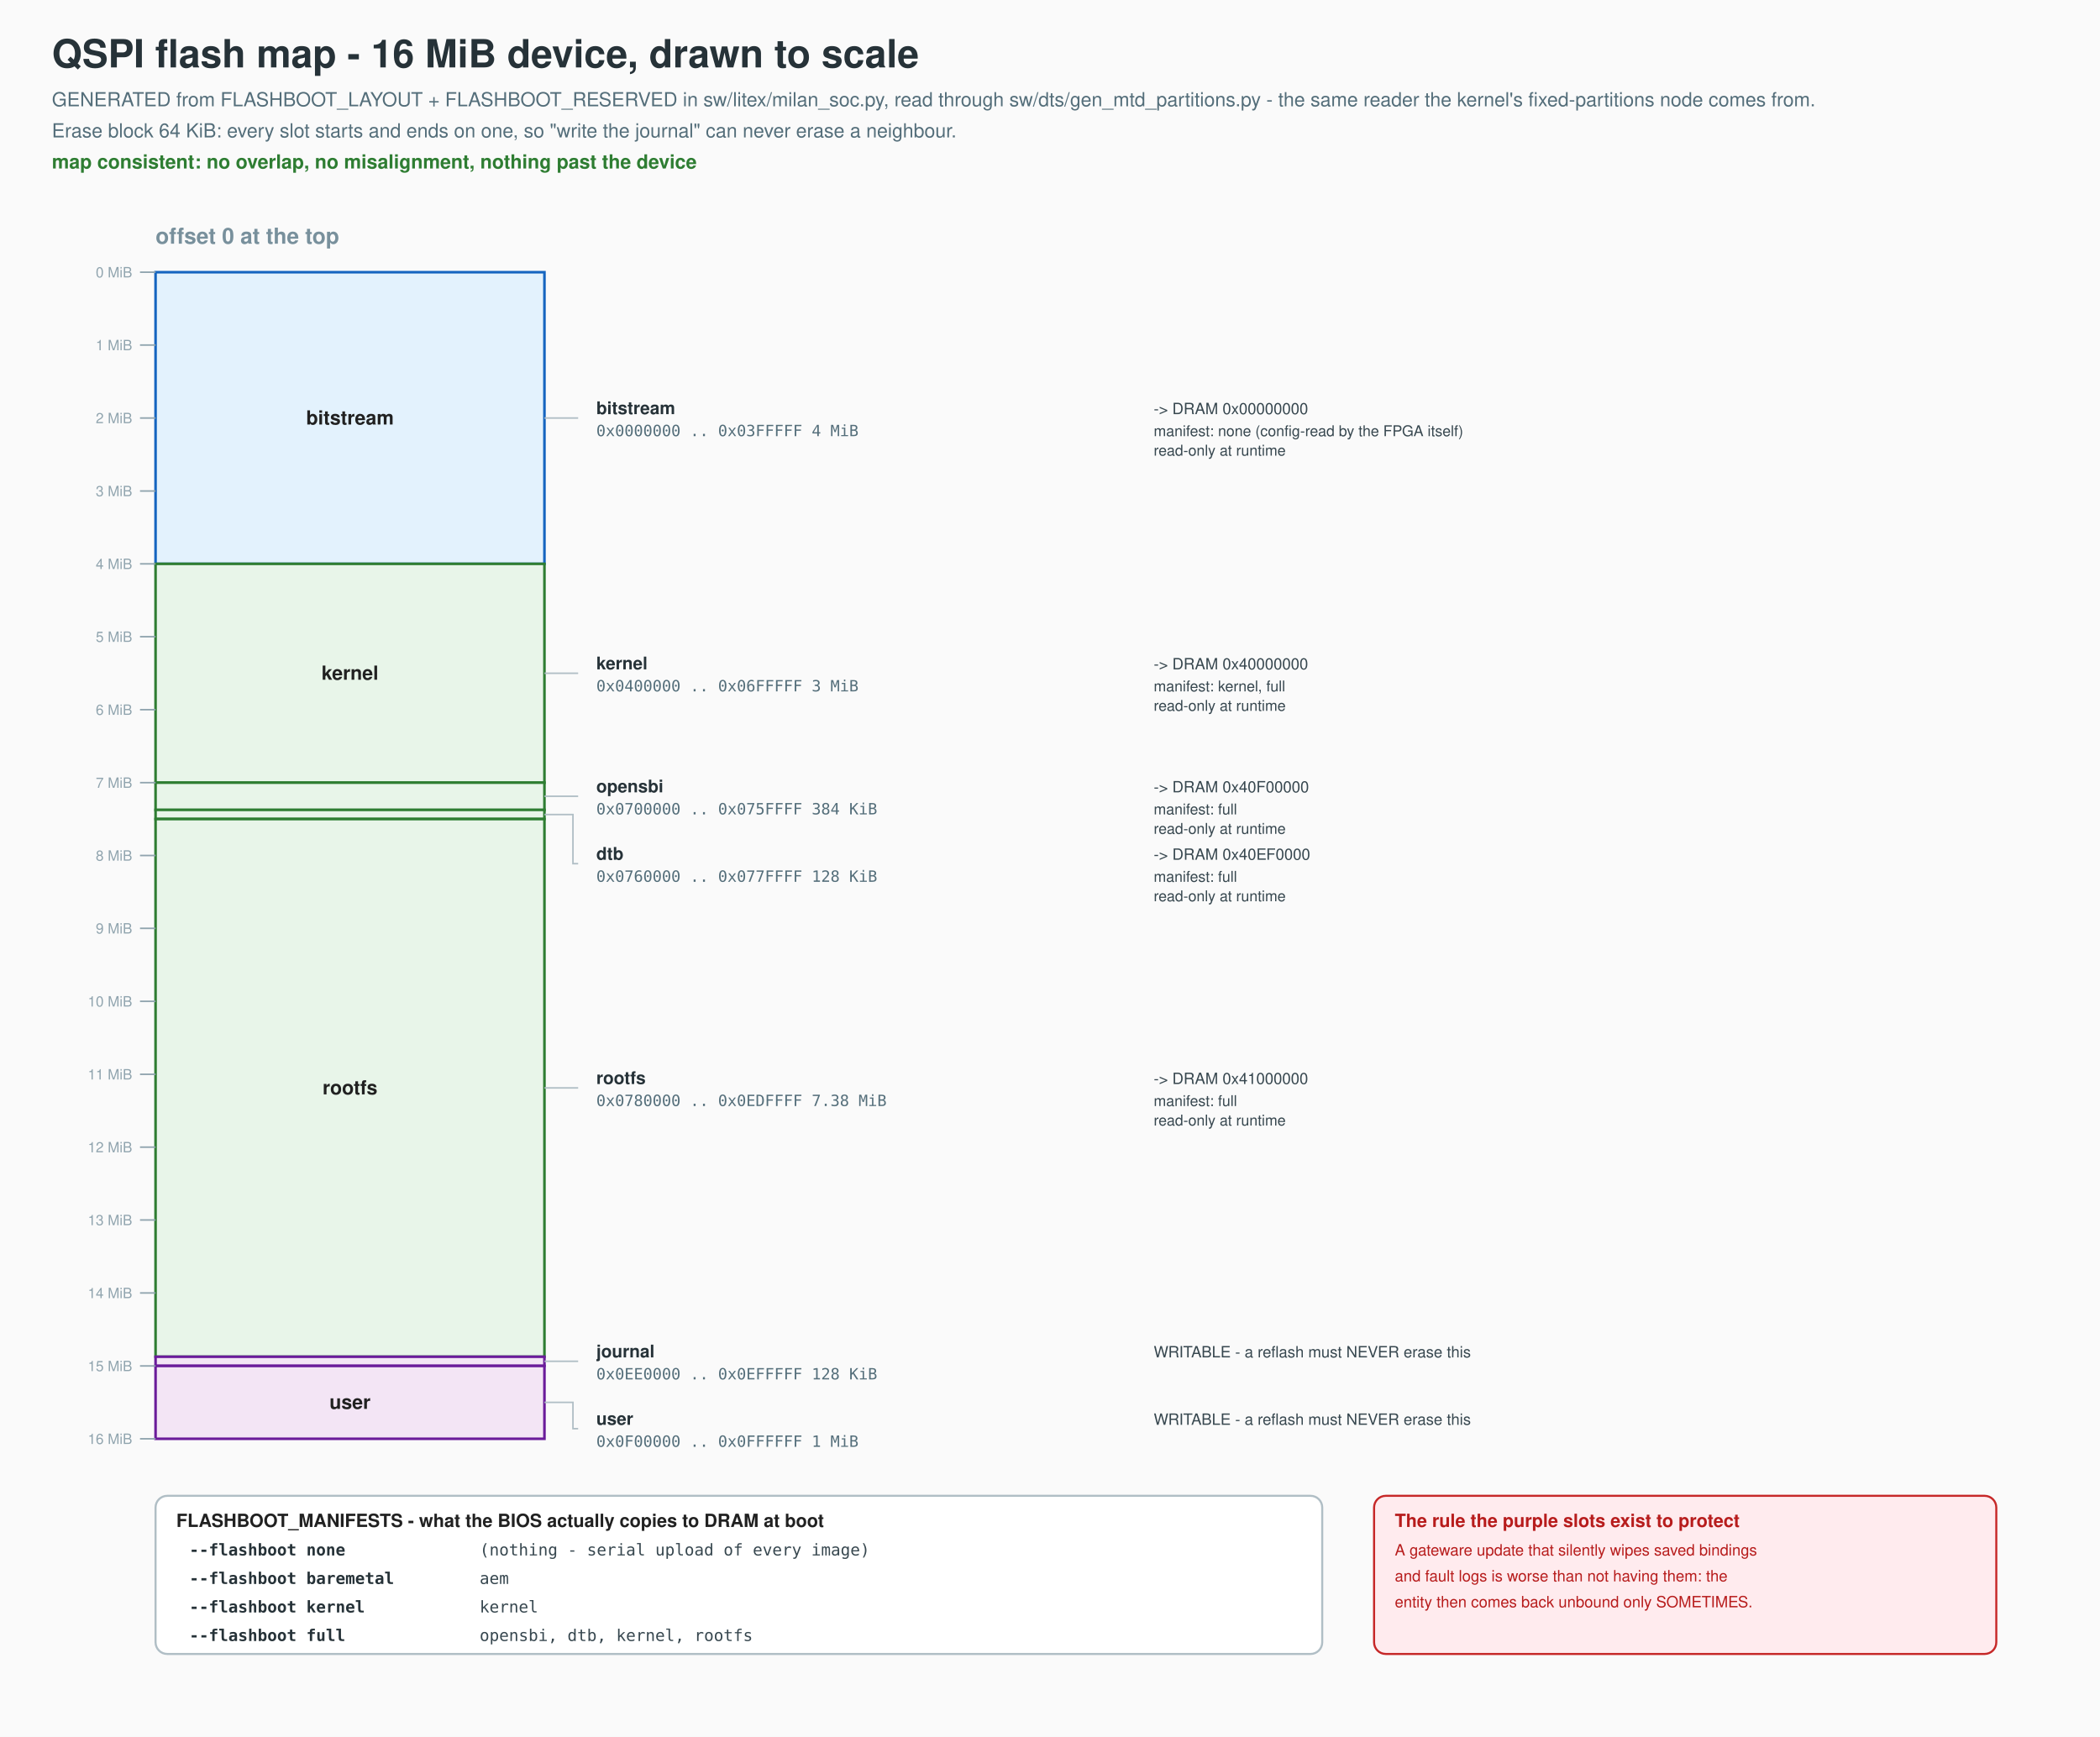
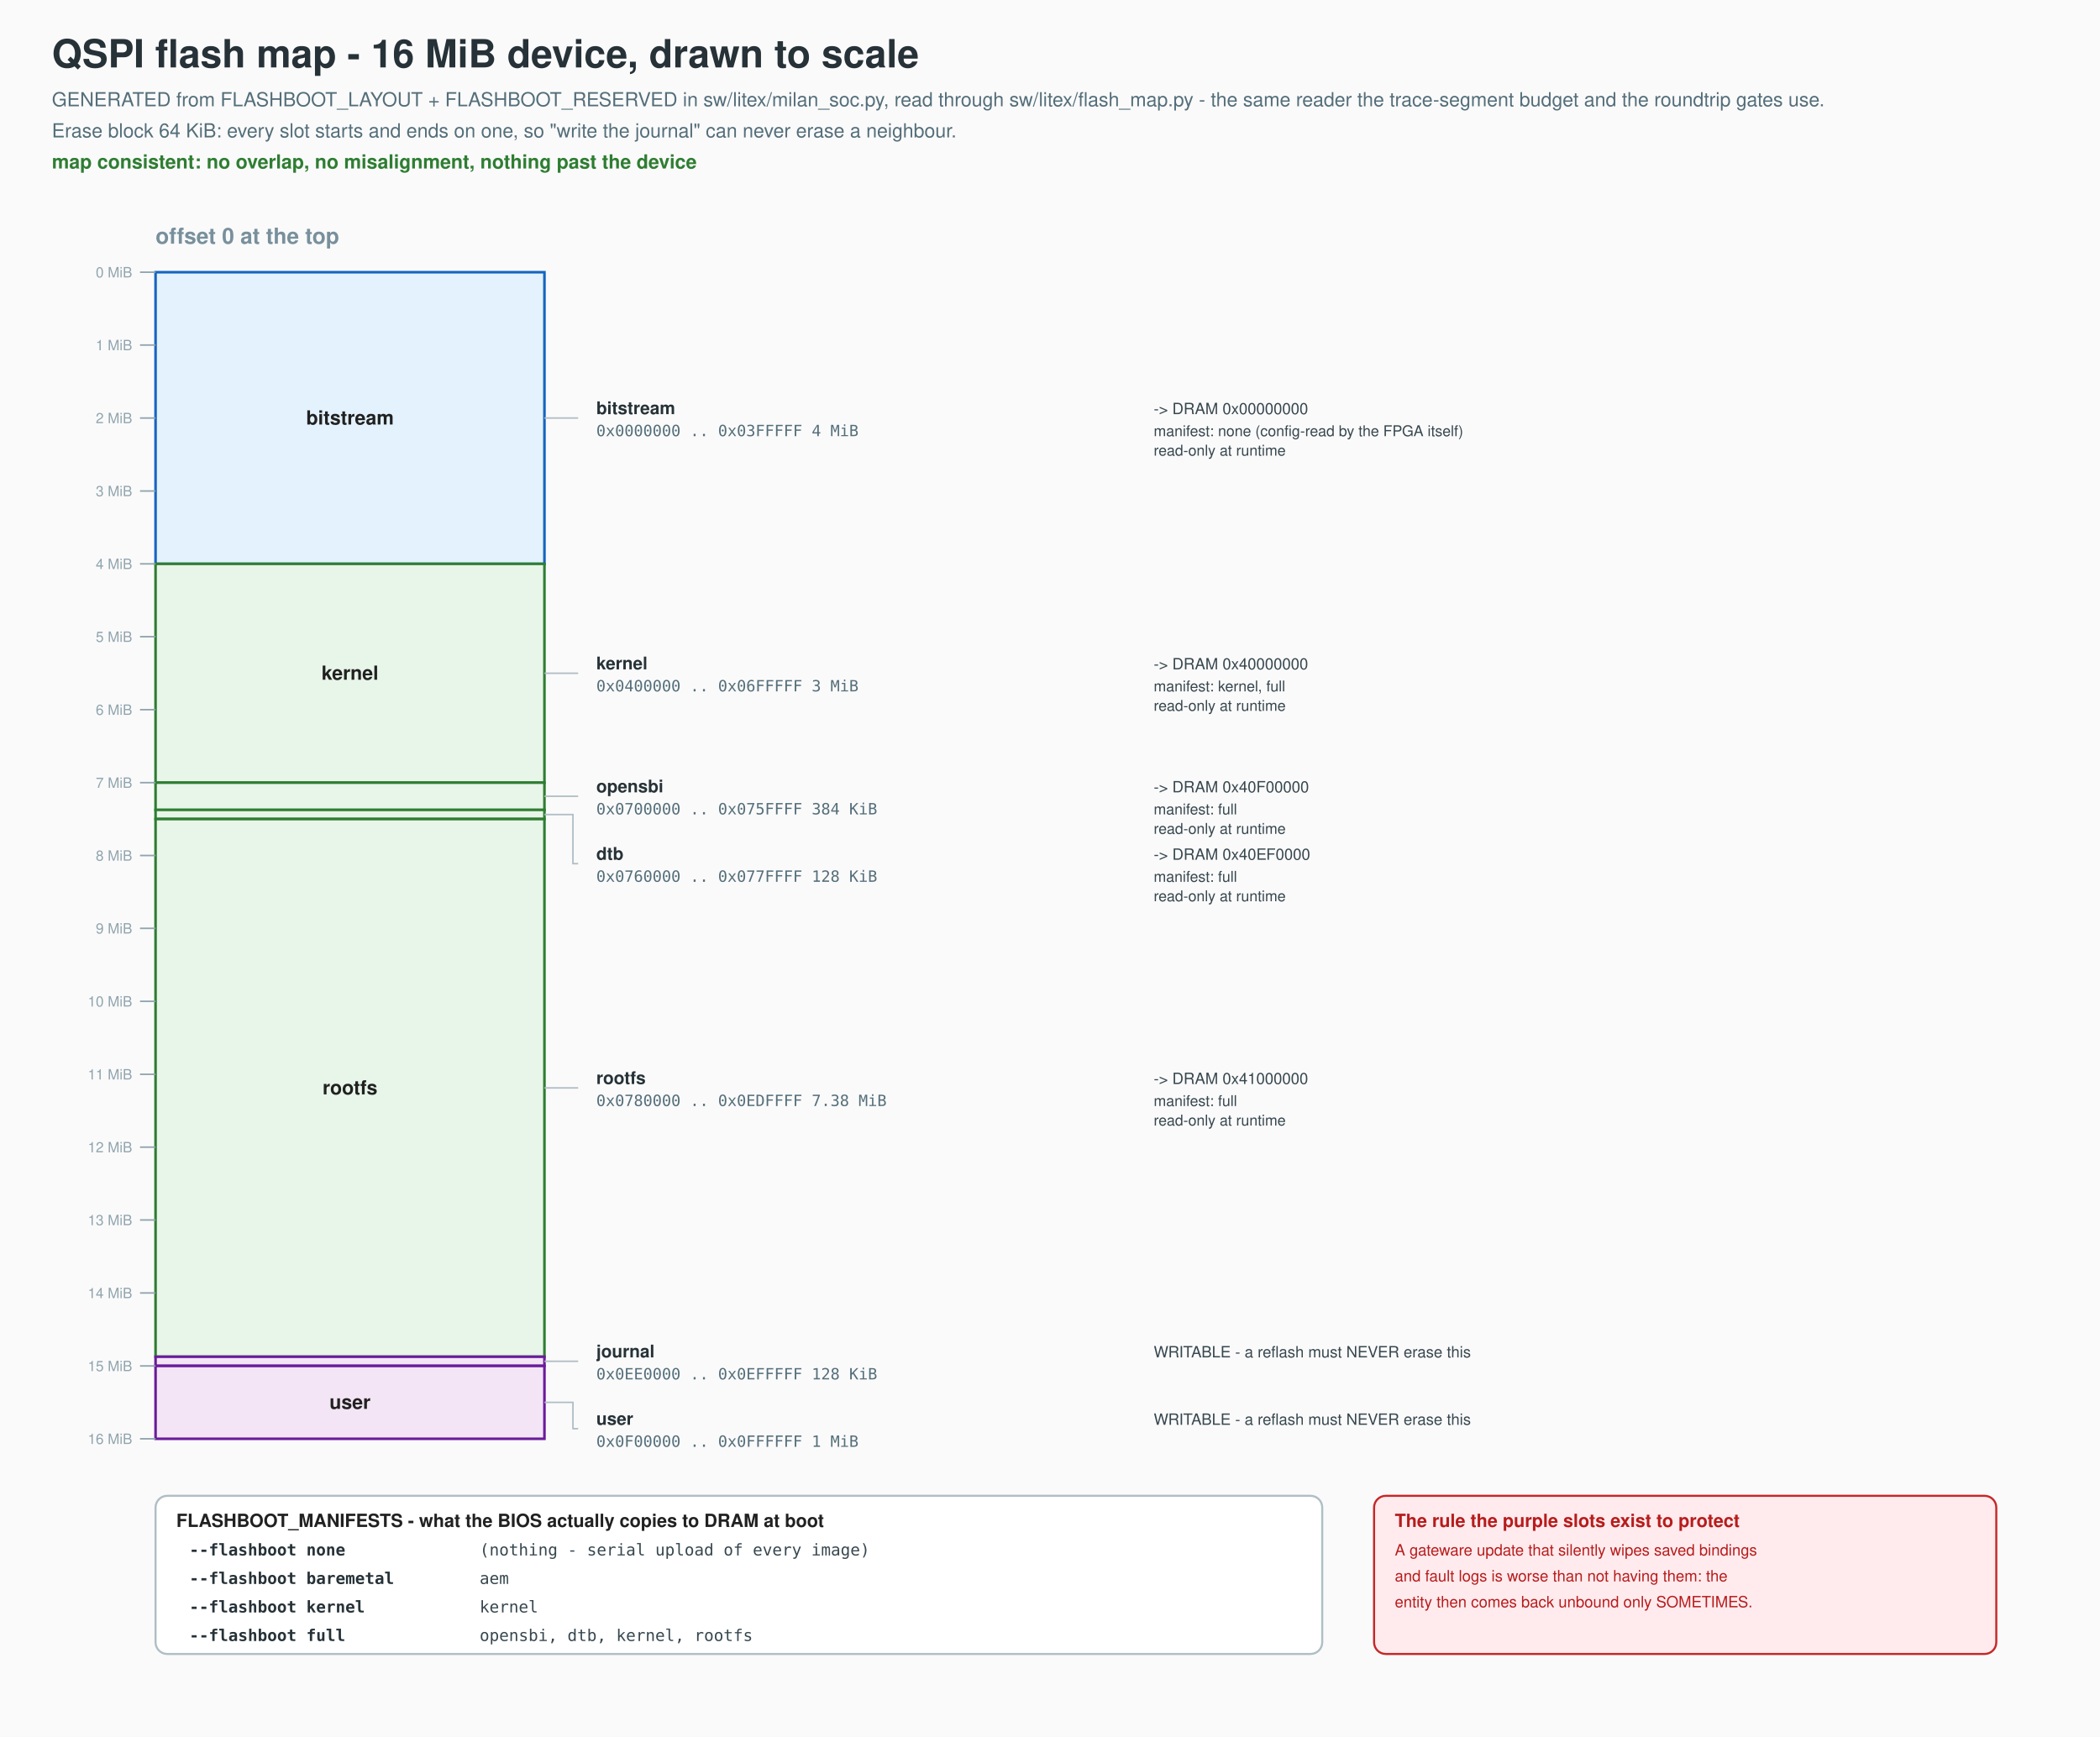
<svg xmlns="http://www.w3.org/2000/svg" width="1620" height="1340" viewBox="0 0 1620 1340" font-family="Helvetica,Arial,sans-serif">
  <rect width="1620" height="1340" fill="#FAFAFA" />
  <text x="40" y="52" font-size="30" font-weight="bold" fill="#263238">QSPI flash map - 16 MiB device, drawn to scale</text>
-   <text x="40" y="82" font-size="15" fill="#546E7A">GENERATED from FLASHBOOT_LAYOUT + FLASHBOOT_RESERVED in sw/litex/milan_soc.py, read through sw/dts/gen_mtd_partitions.py - the same reader the kernel's fixed-partitions node comes from.</text>
+   <text x="40" y="82" font-size="15" fill="#546E7A">GENERATED from FLASHBOOT_LAYOUT + FLASHBOOT_RESERVED in sw/litex/milan_soc.py, read through sw/litex/flash_map.py - the same reader the trace-segment budget and the roundtrip gates use.</text>
  <text x="40" y="106" font-size="15" fill="#546E7A">Erase block 64 KiB: every slot starts and ends on one, so "write the journal" can never erase a neighbour.</text>
  <text x="40" y="130" font-size="15" font-weight="bold" fill="#2E7D32">map consistent: no overlap, no misalignment, nothing past the device</text>
  <text x="120" y="188" font-size="17" font-weight="bold" fill="#78909C">offset 0 at the top</text>
  <rect x="120" y="210.0" width="300" height="225.0" fill="#E3F2FD" stroke="#1565C0" stroke-width="2" />
  <text x="270.0" y="327.5" font-size="15" font-weight="bold" fill="#212121" text-anchor="middle">bitstream</text>
  <path d="M420,322.5 L442,322.5 L442,322.5 L446,322.5" fill="none" stroke="#B0BEC5" stroke-width="1.2" />
  <text x="460" y="319.5" font-size="13.5" font-weight="bold" fill="#263238">bitstream</text>
  <text x="460" y="336.5" font-size="12" font-family="monospace" fill="#546E7A">0x0000000 .. 0x03FFFFF   4 MiB</text>
  <text x="890" y="319.5" font-size="12" fill="#37474F">-&gt; DRAM 0x00000000</text>
  <text x="890" y="336.5" font-size="11.5" fill="#37474F">manifest: none (config-read by the FPGA itself)</text>
  <text x="890" y="351.5" font-size="11.5" fill="#37474F">read-only at runtime</text>
  <rect x="120" y="435.0" width="300" height="168.8" fill="#E8F5E9" stroke="#2E7D32" stroke-width="2" />
  <text x="270.0" y="524.4" font-size="15" font-weight="bold" fill="#212121" text-anchor="middle">kernel</text>
  <path d="M420,519.4 L442,519.4 L442,519.4 L446,519.4" fill="none" stroke="#B0BEC5" stroke-width="1.2" />
  <text x="460" y="516.4" font-size="13.5" font-weight="bold" fill="#263238">kernel</text>
  <text x="460" y="533.4" font-size="12" font-family="monospace" fill="#546E7A">0x0400000 .. 0x06FFFFF   3 MiB</text>
  <text x="890" y="516.4" font-size="12" fill="#37474F">-&gt; DRAM 0x40000000</text>
  <text x="890" y="533.4" font-size="11.5" fill="#37474F">manifest: kernel, full</text>
  <text x="890" y="548.4" font-size="11.5" fill="#37474F">read-only at runtime</text>
  <rect x="120" y="603.8" width="300" height="21.1" fill="#E8F5E9" stroke="#2E7D32" stroke-width="2" />
  <path d="M420,614.3 L442,614.3 L442,614.3 L446,614.3" fill="none" stroke="#B0BEC5" stroke-width="1.2" />
  <text x="460" y="611.3" font-size="13.5" font-weight="bold" fill="#263238">opensbi</text>
  <text x="460" y="628.3" font-size="12" font-family="monospace" fill="#546E7A">0x0700000 .. 0x075FFFF   384 KiB</text>
  <text x="890" y="611.3" font-size="12" fill="#37474F">-&gt; DRAM 0x40F00000</text>
  <text x="890" y="628.3" font-size="11.5" fill="#37474F">manifest: full</text>
  <text x="890" y="643.3" font-size="11.5" fill="#37474F">read-only at runtime</text>
  <rect x="120" y="624.8" width="300" height="7.0" fill="#E8F5E9" stroke="#2E7D32" stroke-width="2" />
  <path d="M420,628.4 L442,628.4 L442,666.3 L446,666.3" fill="none" stroke="#B0BEC5" stroke-width="1.2" />
  <text x="460" y="663.3" font-size="13.5" font-weight="bold" fill="#263238">dtb</text>
  <text x="460" y="680.3" font-size="12" font-family="monospace" fill="#546E7A">0x0760000 .. 0x077FFFF   128 KiB</text>
  <text x="890" y="663.3" font-size="12" fill="#37474F">-&gt; DRAM 0x40EF0000</text>
  <text x="890" y="680.3" font-size="11.5" fill="#37474F">manifest: full</text>
  <text x="890" y="695.3" font-size="11.5" fill="#37474F">read-only at runtime</text>
  <rect x="120" y="631.9" width="300" height="414.8" fill="#E8F5E9" stroke="#2E7D32" stroke-width="2" />
  <text x="270.0" y="844.3" font-size="15" font-weight="bold" fill="#212121" text-anchor="middle">rootfs</text>
  <path d="M420,839.3 L442,839.3 L442,839.3 L446,839.3" fill="none" stroke="#B0BEC5" stroke-width="1.2" />
  <text x="460" y="836.3" font-size="13.5" font-weight="bold" fill="#263238">rootfs</text>
  <text x="460" y="853.3" font-size="12" font-family="monospace" fill="#546E7A">0x0780000 .. 0x0EDFFFF   7.38 MiB</text>
  <text x="890" y="836.3" font-size="12" fill="#37474F">-&gt; DRAM 0x41000000</text>
  <text x="890" y="853.3" font-size="11.5" fill="#37474F">manifest: full</text>
  <text x="890" y="868.3" font-size="11.5" fill="#37474F">read-only at runtime</text>
  <rect x="120" y="1046.7" width="300" height="7.0" fill="#F3E5F5" stroke="#6A1B9A" stroke-width="2" />
  <path d="M420,1050.2 L442,1050.2 L442,1050.2 L446,1050.2" fill="none" stroke="#B0BEC5" stroke-width="1.2" />
  <text x="460" y="1047.2" font-size="13.5" font-weight="bold" fill="#263238">journal</text>
  <text x="460" y="1064.2" font-size="12" font-family="monospace" fill="#546E7A">0x0EE0000 .. 0x0EFFFFF   128 KiB</text>
  <text x="890" y="1047.2" font-size="12" fill="#37474F">WRITABLE - a reflash must NEVER erase this</text>
  <rect x="120" y="1053.8" width="300" height="56.2" fill="#F3E5F5" stroke="#6A1B9A" stroke-width="2" />
  <text x="270.0" y="1086.9" font-size="15" font-weight="bold" fill="#212121" text-anchor="middle">user</text>
  <path d="M420,1081.9 L442,1081.9 L442,1102.2 L446,1102.2" fill="none" stroke="#B0BEC5" stroke-width="1.2" />
  <text x="460" y="1099.2" font-size="13.5" font-weight="bold" fill="#263238">user</text>
  <text x="460" y="1116.2" font-size="12" font-family="monospace" fill="#546E7A">0x0F00000 .. 0x0FFFFFF   1 MiB</text>
  <text x="890" y="1099.2" font-size="12" fill="#37474F">WRITABLE - a reflash must NEVER erase this</text>
  <path d="M108,210.0 L120,210.0" stroke="#90A4AE" stroke-width="1.2" />
  <text x="102" y="214.0" font-size="11" fill="#90A4AE" text-anchor="end">0 MiB</text>
  <path d="M108,266.2 L120,266.2" stroke="#90A4AE" stroke-width="1.2" />
  <text x="102" y="270.2" font-size="11" fill="#90A4AE" text-anchor="end">1 MiB</text>
  <path d="M108,322.5 L120,322.5" stroke="#90A4AE" stroke-width="1.2" />
  <text x="102" y="326.5" font-size="11" fill="#90A4AE" text-anchor="end">2 MiB</text>
  <path d="M108,378.8 L120,378.8" stroke="#90A4AE" stroke-width="1.2" />
  <text x="102" y="382.8" font-size="11" fill="#90A4AE" text-anchor="end">3 MiB</text>
  <path d="M108,435.0 L120,435.0" stroke="#90A4AE" stroke-width="1.2" />
  <text x="102" y="439.0" font-size="11" fill="#90A4AE" text-anchor="end">4 MiB</text>
  <path d="M108,491.2 L120,491.2" stroke="#90A4AE" stroke-width="1.2" />
  <text x="102" y="495.2" font-size="11" fill="#90A4AE" text-anchor="end">5 MiB</text>
  <path d="M108,547.5 L120,547.5" stroke="#90A4AE" stroke-width="1.2" />
  <text x="102" y="551.5" font-size="11" fill="#90A4AE" text-anchor="end">6 MiB</text>
  <path d="M108,603.8 L120,603.8" stroke="#90A4AE" stroke-width="1.2" />
  <text x="102" y="607.8" font-size="11" fill="#90A4AE" text-anchor="end">7 MiB</text>
  <path d="M108,660.0 L120,660.0" stroke="#90A4AE" stroke-width="1.2" />
  <text x="102" y="664.0" font-size="11" fill="#90A4AE" text-anchor="end">8 MiB</text>
  <path d="M108,716.2 L120,716.2" stroke="#90A4AE" stroke-width="1.2" />
  <text x="102" y="720.2" font-size="11" fill="#90A4AE" text-anchor="end">9 MiB</text>
  <path d="M108,772.5 L120,772.5" stroke="#90A4AE" stroke-width="1.2" />
  <text x="102" y="776.5" font-size="11" fill="#90A4AE" text-anchor="end">10 MiB</text>
  <path d="M108,828.8 L120,828.8" stroke="#90A4AE" stroke-width="1.2" />
  <text x="102" y="832.8" font-size="11" fill="#90A4AE" text-anchor="end">11 MiB</text>
  <path d="M108,885.0 L120,885.0" stroke="#90A4AE" stroke-width="1.2" />
  <text x="102" y="889.0" font-size="11" fill="#90A4AE" text-anchor="end">12 MiB</text>
  <path d="M108,941.2 L120,941.2" stroke="#90A4AE" stroke-width="1.2" />
  <text x="102" y="945.2" font-size="11" fill="#90A4AE" text-anchor="end">13 MiB</text>
  <path d="M108,997.5 L120,997.5" stroke="#90A4AE" stroke-width="1.2" />
  <text x="102" y="1001.5" font-size="11" fill="#90A4AE" text-anchor="end">14 MiB</text>
  <path d="M108,1053.8 L120,1053.8" stroke="#90A4AE" stroke-width="1.2" />
  <text x="102" y="1057.8" font-size="11" fill="#90A4AE" text-anchor="end">15 MiB</text>
  <path d="M108,1110.0 L120,1110.0" stroke="#90A4AE" stroke-width="1.2" />
  <text x="102" y="1114.0" font-size="11" fill="#90A4AE" text-anchor="end">16 MiB</text>
  <rect x="120" y="1154" width="900" height="122" rx="9" fill="#FFFFFF" stroke="#B0BEC5" stroke-width="1.6" />
  <text x="136" y="1178" font-size="14" font-weight="bold" fill="#212121">FLASHBOOT_MANIFESTS - what the BIOS actually copies to DRAM at boot</text>
  <text x="146" y="1200" font-size="12.5" font-family="monospace" font-weight="bold" fill="#263238">--flashboot none</text>
  <text x="370" y="1200" font-size="12.5" font-family="monospace" fill="#37474F">(nothing - serial upload of every image)</text>
  <text x="146" y="1222" font-size="12.5" font-family="monospace" font-weight="bold" fill="#263238">--flashboot baremetal</text>
  <text x="370" y="1222" font-size="12.5" font-family="monospace" fill="#37474F">aem</text>
  <text x="146" y="1244" font-size="12.5" font-family="monospace" font-weight="bold" fill="#263238">--flashboot kernel</text>
  <text x="370" y="1244" font-size="12.5" font-family="monospace" fill="#37474F">kernel</text>
  <text x="146" y="1266" font-size="12.5" font-family="monospace" font-weight="bold" fill="#263238">--flashboot full</text>
  <text x="370" y="1266" font-size="12.5" font-family="monospace" fill="#37474F">opensbi, dtb, kernel, rootfs</text>
  <rect x="1060" y="1154" width="480" height="122" rx="9" fill="#FFEBEE" stroke="#C62828" stroke-width="1.6" />
  <text x="1076" y="1178" font-size="14" font-weight="bold" fill="#B71C1C">The rule the purple slots exist to protect</text>
  <text x="1076" y="1200" font-size="12" fill="#B71C1C">A gateware update that silently wipes saved bindings</text>
  <text x="1076" y="1220" font-size="12" fill="#B71C1C">and fault logs is worse than not having them: the</text>
  <text x="1076" y="1240" font-size="12" fill="#B71C1C">entity then comes back unbound only SOMETIMES.</text>
</svg>
